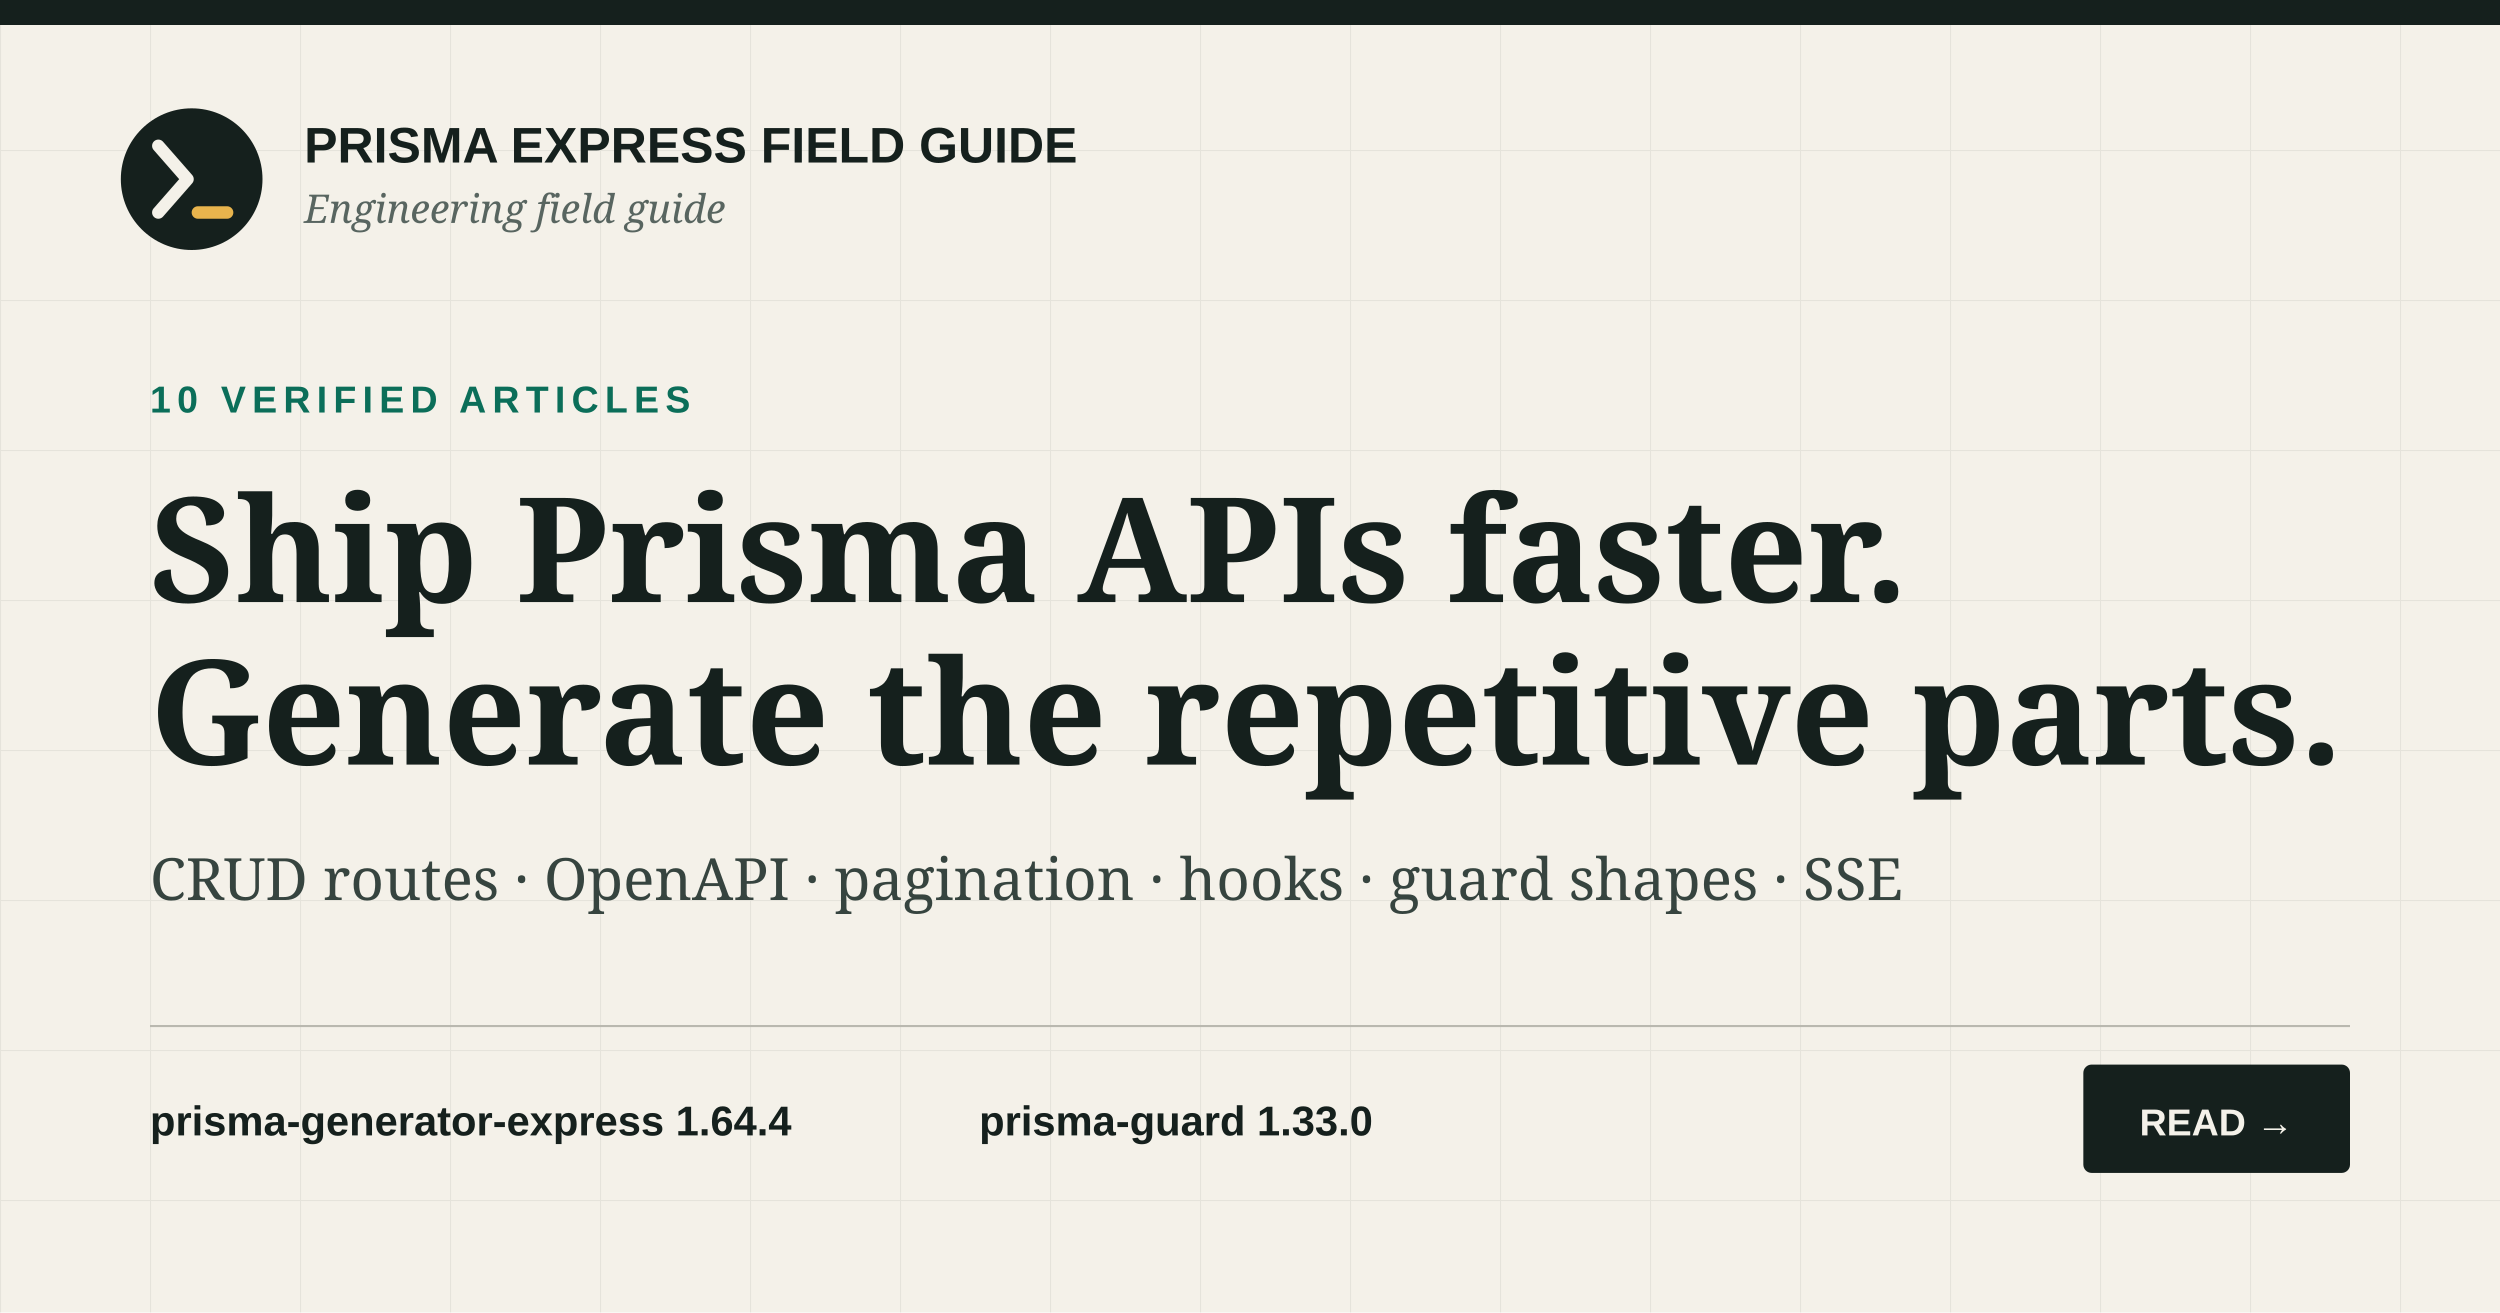
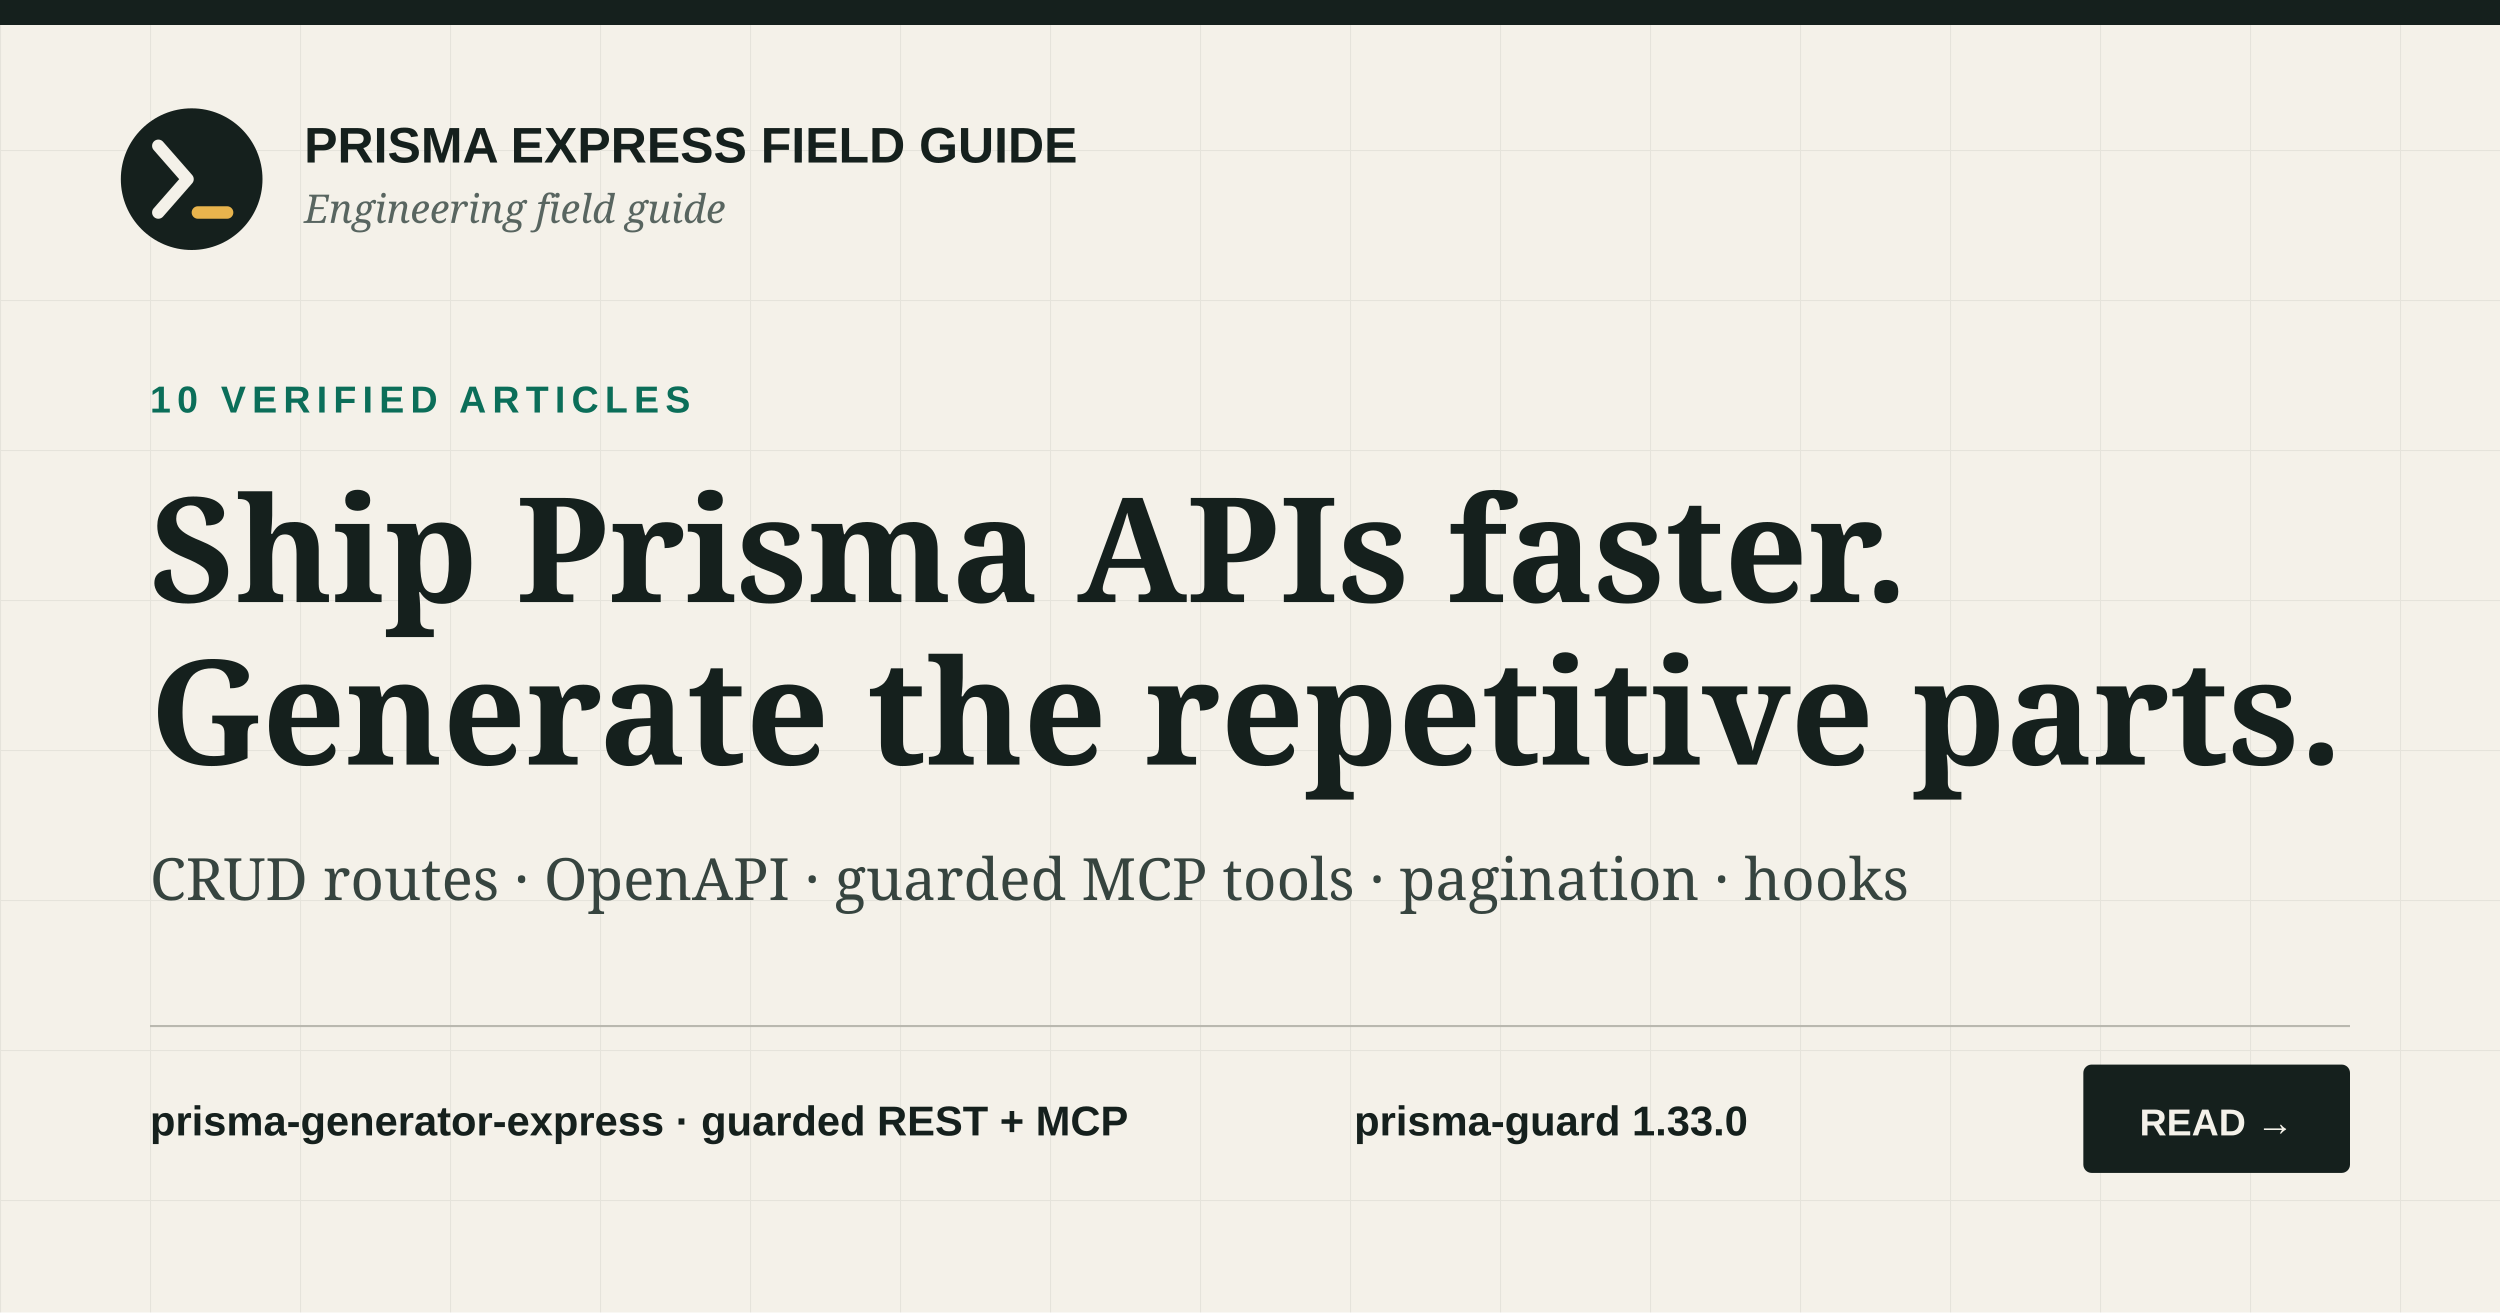
<svg xmlns="http://www.w3.org/2000/svg" width="1200" height="630" viewBox="0 0 1200 630">
  <defs>
    <pattern id="grid" width="72" height="72" patternUnits="userSpaceOnUse">
      <path d="M72 0H0V72" fill="none" stroke="#15201d" stroke-opacity=".07" />
    </pattern>
  </defs>
  <rect width="1200" height="630" fill="#f4f1e9" />
  <rect width="1200" height="630" fill="url(#grid)" />
  <rect width="1200" height="12" fill="#15201d" />
  <circle cx="92" cy="86" r="34" fill="#15201d" />
  <path d="M76 70l14 16-14 16" fill="none" stroke="#f4f1e9" stroke-linecap="round" stroke-linejoin="round" stroke-width="6" />
  <path d="M95 102h14" fill="none" stroke="#e8b44d" stroke-linecap="round" stroke-width="6" />
  <text x="146" y="78" fill="#15201d" font-family="Arial, sans-serif" font-size="24" font-weight="700">PRISMA EXPRESS FIELD GUIDE</text>
  <text x="146" y="107" fill="#586560" font-family="Georgia, serif" font-size="19" font-style="italic">Engineering field guide</text>
  <text x="72" y="198" fill="#0b6e59" font-family="Arial, sans-serif" font-size="18" font-weight="700" letter-spacing="3">10 VERIFIED ARTICLES</text>
  <text x="72" y="289" fill="#15201d" font-family="Georgia, serif" font-size="70" font-weight="700">Ship Prisma APIs faster.</text>
  <text x="72" y="367" fill="#15201d" font-family="Georgia, serif" font-size="70" font-weight="700">Generate the repetitive parts.</text>
-   <text x="72" y="432" fill="#36443f" font-family="Georgia, serif" font-size="28">CRUD routes · OpenAPI · pagination · hooks · guard shapes · SSE</text>
+   <text x="72" y="432" fill="#36443f" font-family="Georgia, serif" font-size="28">CRUD routes · OpenAPI · guarded MCP tools · pagination · hooks</text>
  <rect x="72" y="492" width="1056" height="1" fill="#b9b8af" />
-   <text x="72" y="545" fill="#15201d" font-family="Arial, sans-serif" font-size="20" font-weight="700">prisma-generator-express 1.64.4</text>
-   <text x="470" y="545" fill="#15201d" font-family="Arial, sans-serif" font-size="20" font-weight="700">prisma-guard 1.33.0</text>
+   <text x="72" y="545" fill="#15201d" font-family="Arial, sans-serif" font-size="20" font-weight="700">prisma-generator-express · guarded REST + MCP</text>
+   <text x="650" y="545" fill="#15201d" font-family="Arial, sans-serif" font-size="20" font-weight="700">prisma-guard 1.33.0</text>
  <rect x="1000" y="511" width="128" height="52" rx="4" fill="#15201d" />
  <text x="1064" y="545" fill="#f4f1e9" font-family="Arial, sans-serif" font-size="18" font-weight="700" text-anchor="middle">READ →</text>
</svg>
